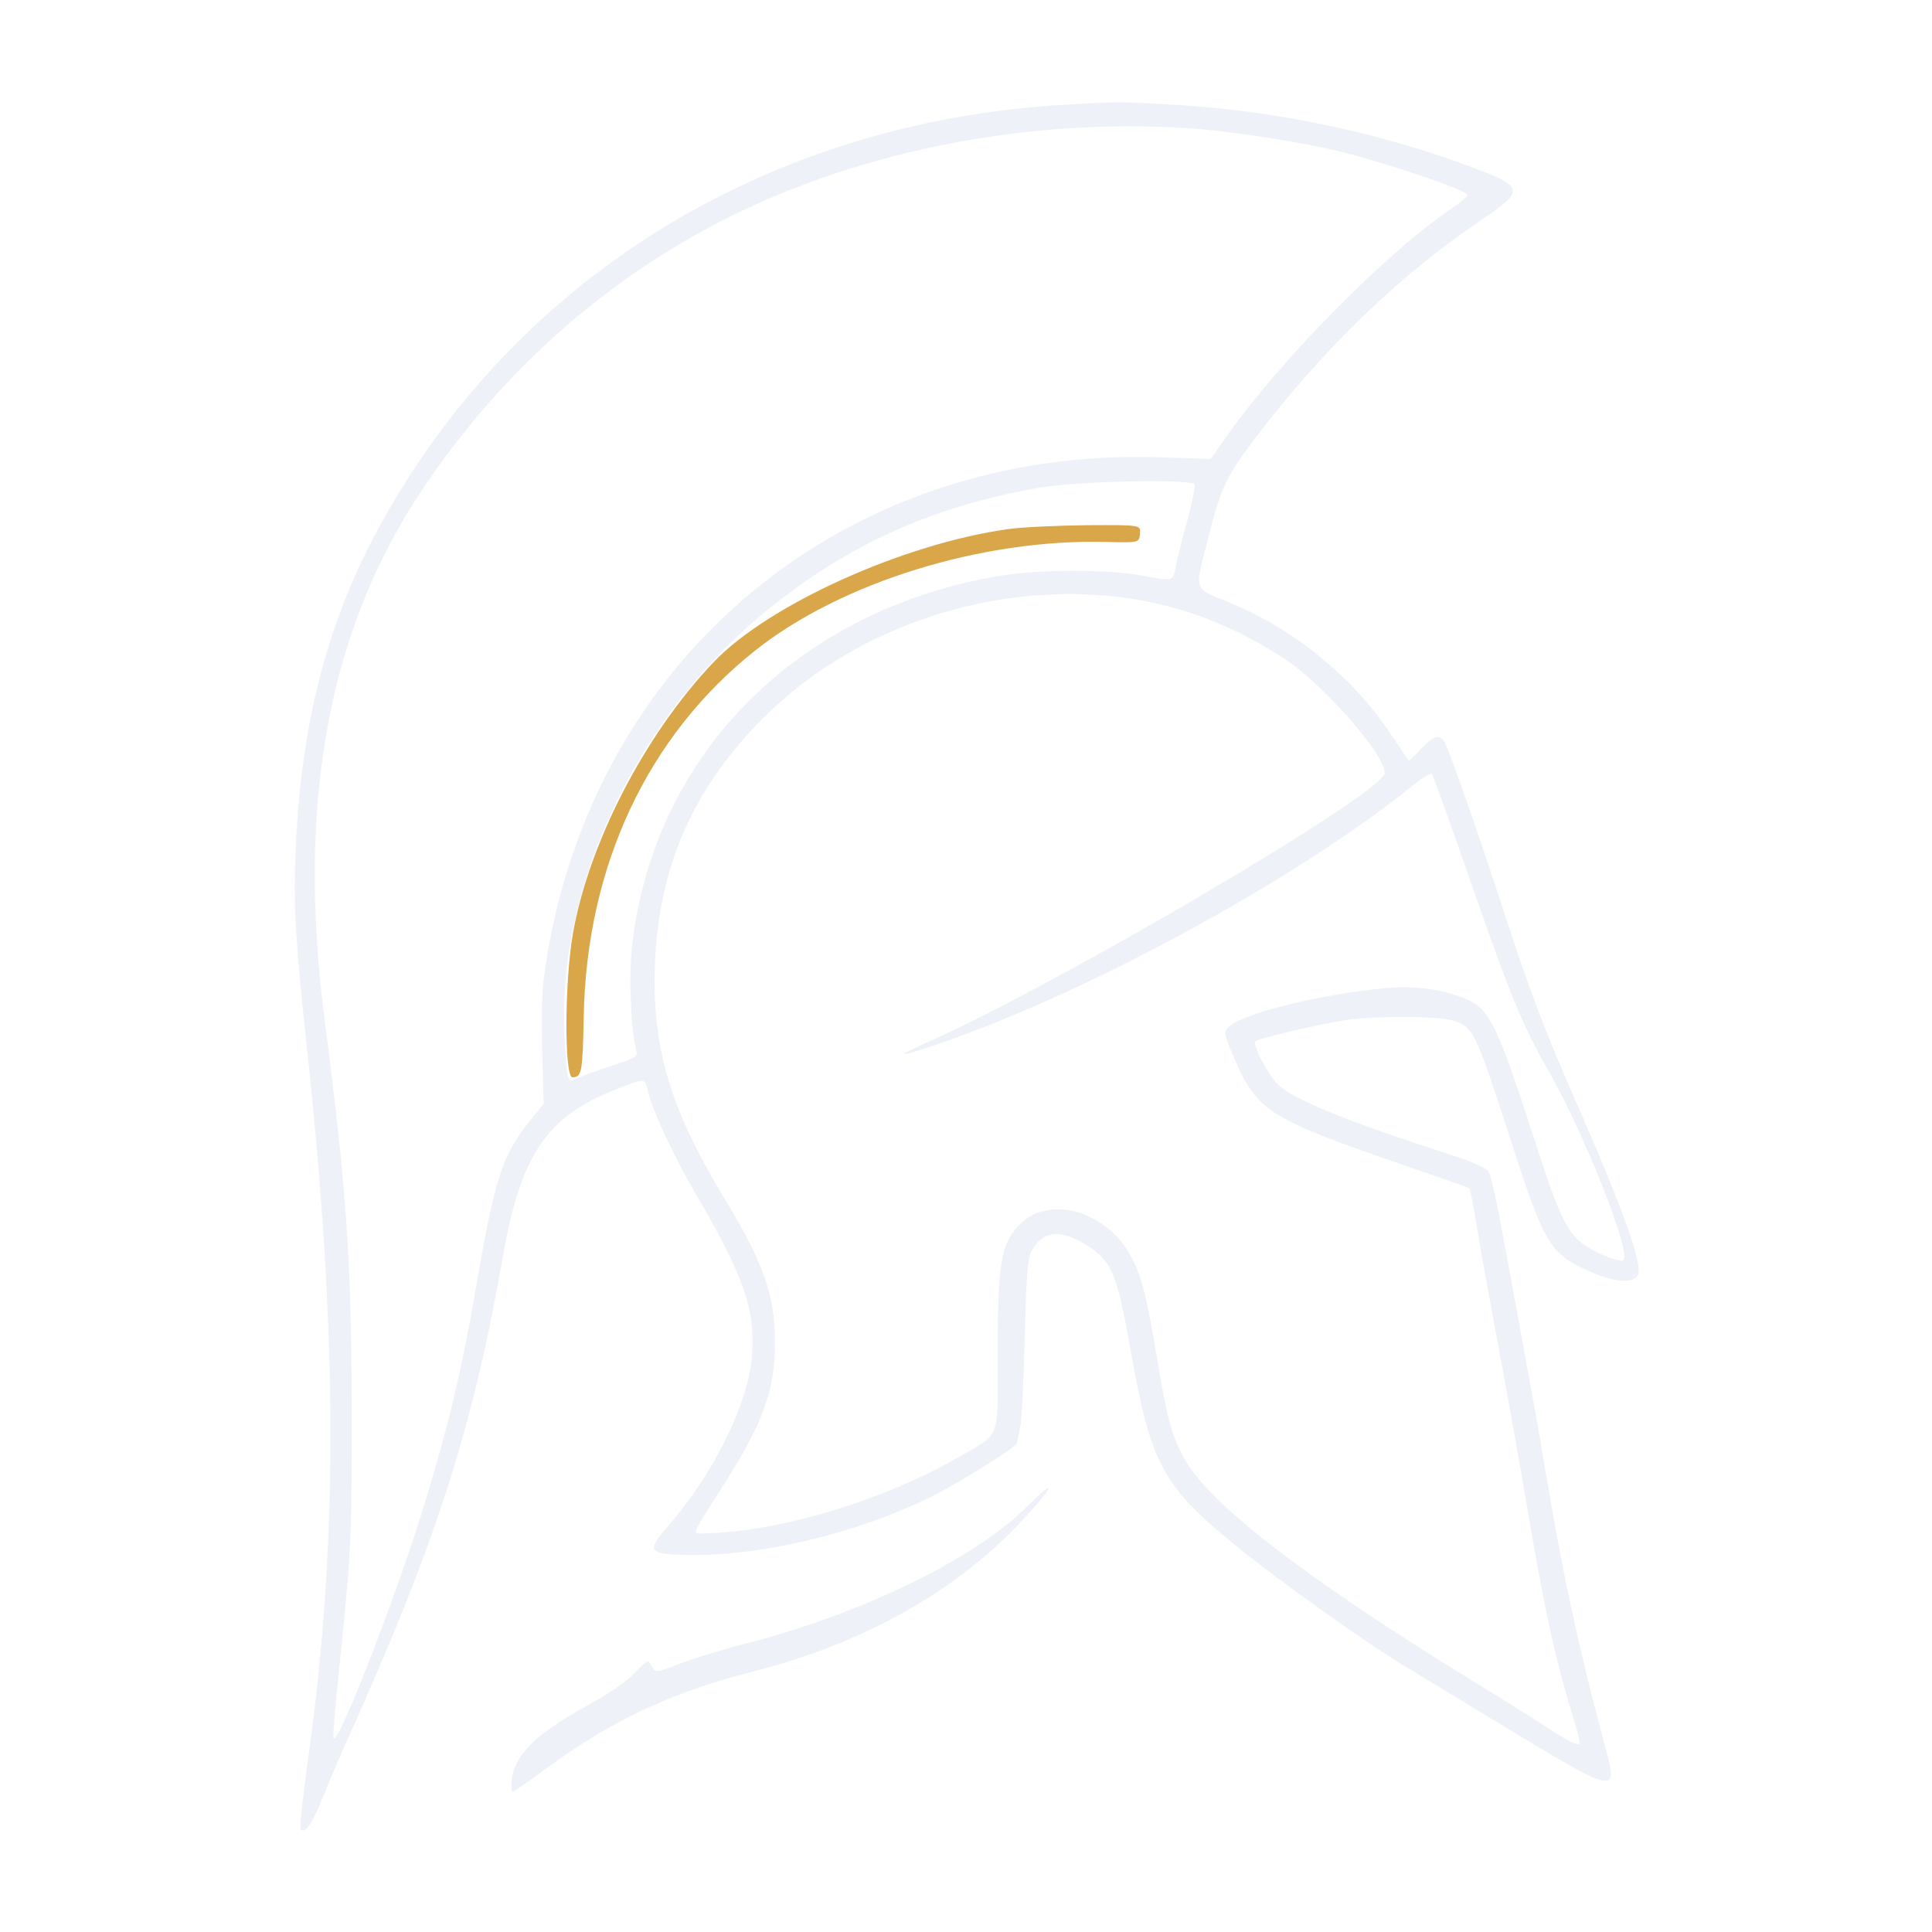
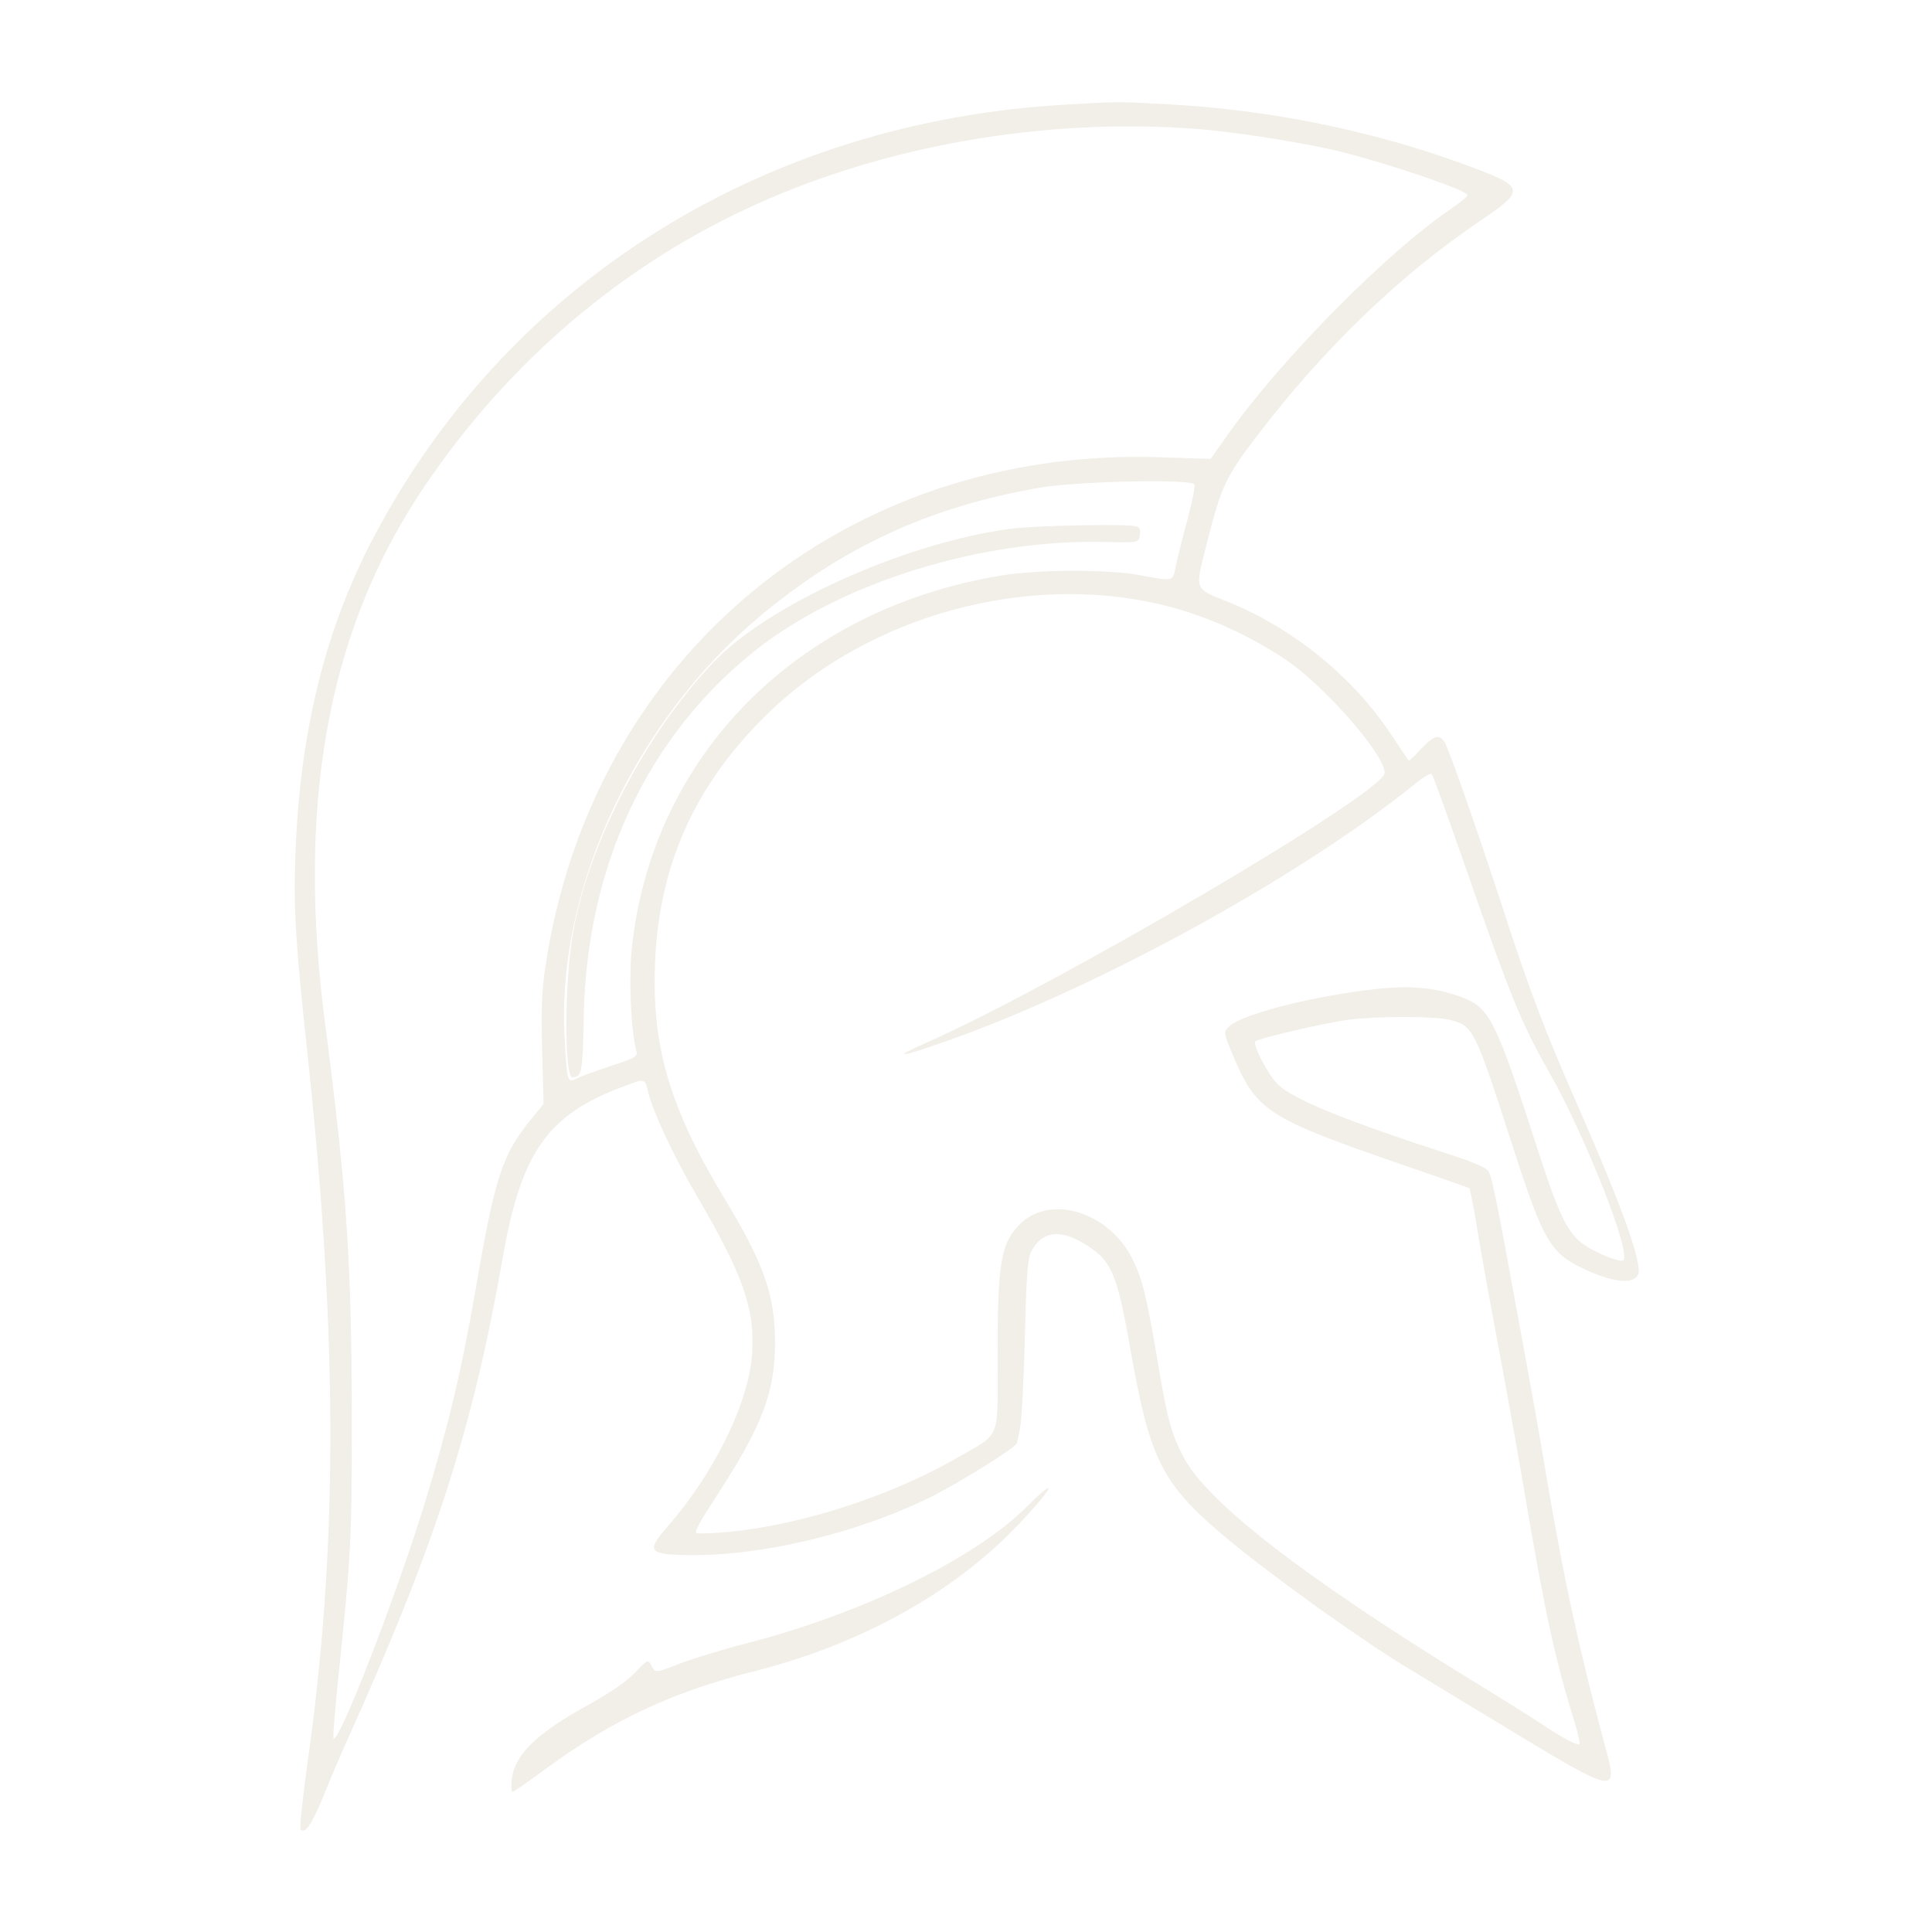
<svg xmlns="http://www.w3.org/2000/svg" viewBox="307 295 703 703" width="1024" height="1024">
-   <g fill="#d9a74a" transform="translate(0,1328) scale(0.1,-0.1)">
+   <g fill="#f2eee8" transform="translate(0,1328) scale(0.1,-0.1)">
    <path d="M6740 8405 c-383 -53 -876 -276 -1075 -486 -248 -261 -452 -656 -510 -984 -31 -175 -32 -525 -2 -525 34 1 37 16 41 221 10 547 232 1021 624 1332 312 248 826 407 1277 395 120 -3 120 -3 123 30 3 32 3 32 -190 31 -106 -1 -236 -7 -288 -14z" />
  </g>
-   <g fill="#eef2f8" transform="translate(0,1328) scale(0.1,-0.1)">
+   <g fill="#f2eee8" transform="translate(0,1328) scale(0.1,-0.1)">
    <path d="M6945 9949 c-1090 -62 -2019 -640 -2510 -1564 -180 -337 -274 -714 -290 -1165 -7 -196 0 -320 44 -725 111 -1039 111 -1800 -1 -2587 -17 -125 -29 -231 -24 -235 16 -17 40 18 81 117 23 58 62 150 87 205 321 711 458 1133 568 1763 67 379 162 515 434 617 85 32 82 33 95 -21 19 -74 92 -230 173 -369 173 -296 215 -416 205 -580 -11 -176 -138 -436 -308 -630 -75 -86 -69 -99 51 -103 274 -9 636 76 913 214 106 54 307 179 307 193 1 3 6 26 11 51 6 25 14 173 18 330 6 239 10 290 24 317 37 70 98 81 181 34 111 -64 129 -103 181 -401 72 -403 115 -485 368 -693 166 -137 499 -374 652 -464 28 -17 165 -100 305 -185 461 -279 451 -277 394 -68 -88 329 -144 586 -204 940 -32 192 -48 279 -105 590 -85 467 -98 526 -112 542 -9 10 -63 33 -122 52 -390 126 -582 204 -640 259 -36 34 -95 147 -83 158 12 11 252 67 335 78 103 14 316 14 373 0 85 -22 89 -29 228 -459 116 -358 137 -393 279 -456 93 -41 160 -46 177 -13 19 35 -55 242 -224 627 -115 261 -176 423 -271 717 -86 263 -180 532 -205 588 -19 38 -41 34 -90 -19 -23 -25 -43 -44 -44 -42 -2 2 -31 46 -66 98 -136 205 -349 379 -582 476 -139 57 -132 37 -82 235 47 186 66 226 174 368 245 322 521 588 818 789 168 114 165 122 -74 209 -333 120 -696 193 -1057 213 -188 10 -180 11 -382 -1z m491 -89 c144 -12 387 -51 509 -81 190 -48 465 -142 465 -159 0 -5 -26 -27 -59 -49 -237 -161 -619 -548 -813 -822 l-63 -89 -180 6 c-1148 40 -2074 -727 -2241 -1857 -13 -89 -15 -156 -11 -305 l5 -191 -44 -54 c-106 -129 -133 -211 -203 -619 -53 -306 -100 -500 -187 -785 -109 -352 -318 -888 -331 -849 -2 6 6 101 17 210 47 455 50 501 50 934 0 583 -18 847 -97 1455 -103 783 6 1405 333 1912 298 459 712 824 1193 1050 492 232 1091 338 1657 293z m-20 -1292 c4 -4 -7 -61 -24 -125 -18 -65 -37 -142 -43 -170 -12 -61 -6 -59 -131 -36 -121 22 -367 21 -503 -1 -747 -122 -1277 -660 -1347 -1367 -10 -110 -2 -292 18 -365 5 -18 -5 -24 -94 -53 -54 -18 -110 -38 -125 -46 -33 -17 -35 -10 -43 161 -27 531 258 1141 710 1521 303 253 616 398 1016 468 136 24 545 33 566 13z m-181 -425 c175 -33 348 -104 510 -211 142 -93 372 -357 363 -416 -11 -76 -1197 -773 -1671 -982 -129 -57 -92 -52 86 11 548 194 1286 600 1696 933 29 24 57 40 61 35 4 -4 51 -134 105 -288 181 -521 217 -612 323 -798 130 -230 298 -654 269 -683 -9 -9 -93 23 -139 54 -62 41 -94 104 -174 353 -149 461 -173 509 -266 547 -95 37 -193 48 -321 33 -224 -24 -482 -90 -532 -134 -24 -22 -24 -22 11 -106 86 -204 124 -229 614 -398 134 -46 246 -85 247 -87 2 -2 13 -57 24 -122 18 -111 33 -195 110 -609 16 -88 50 -277 74 -420 66 -387 104 -564 172 -783 14 -45 23 -85 20 -88 -7 -7 -58 20 -127 66 -30 20 -152 97 -270 169 -608 374 -957 645 -1043 808 -46 88 -60 140 -97 363 -39 228 -54 288 -90 360 -88 175 -308 238 -416 118 -63 -68 -74 -141 -74 -480 0 -306 15 -270 -153 -366 -281 -160 -663 -271 -936 -272 -19 0 -12 15 80 158 153 237 199 360 199 534 0 177 -39 288 -188 534 -194 322 -259 542 -249 839 12 358 139 648 397 905 347 348 896 516 1385 423z" />
    <path d="M6807 4848 c-189 -189 -598 -389 -1022 -498 -82 -21 -190 -54 -240 -73 -90 -35 -90 -35 -104 -9 -13 25 -13 25 -60 -24 -31 -32 -88 -72 -164 -114 -195 -107 -274 -184 -285 -275 -2 -25 -1 -45 3 -45 4 0 62 40 128 89 237 173 455 275 752 350 387 98 726 286 960 533 127 133 153 187 32 66z" />
  </g>
</svg>
